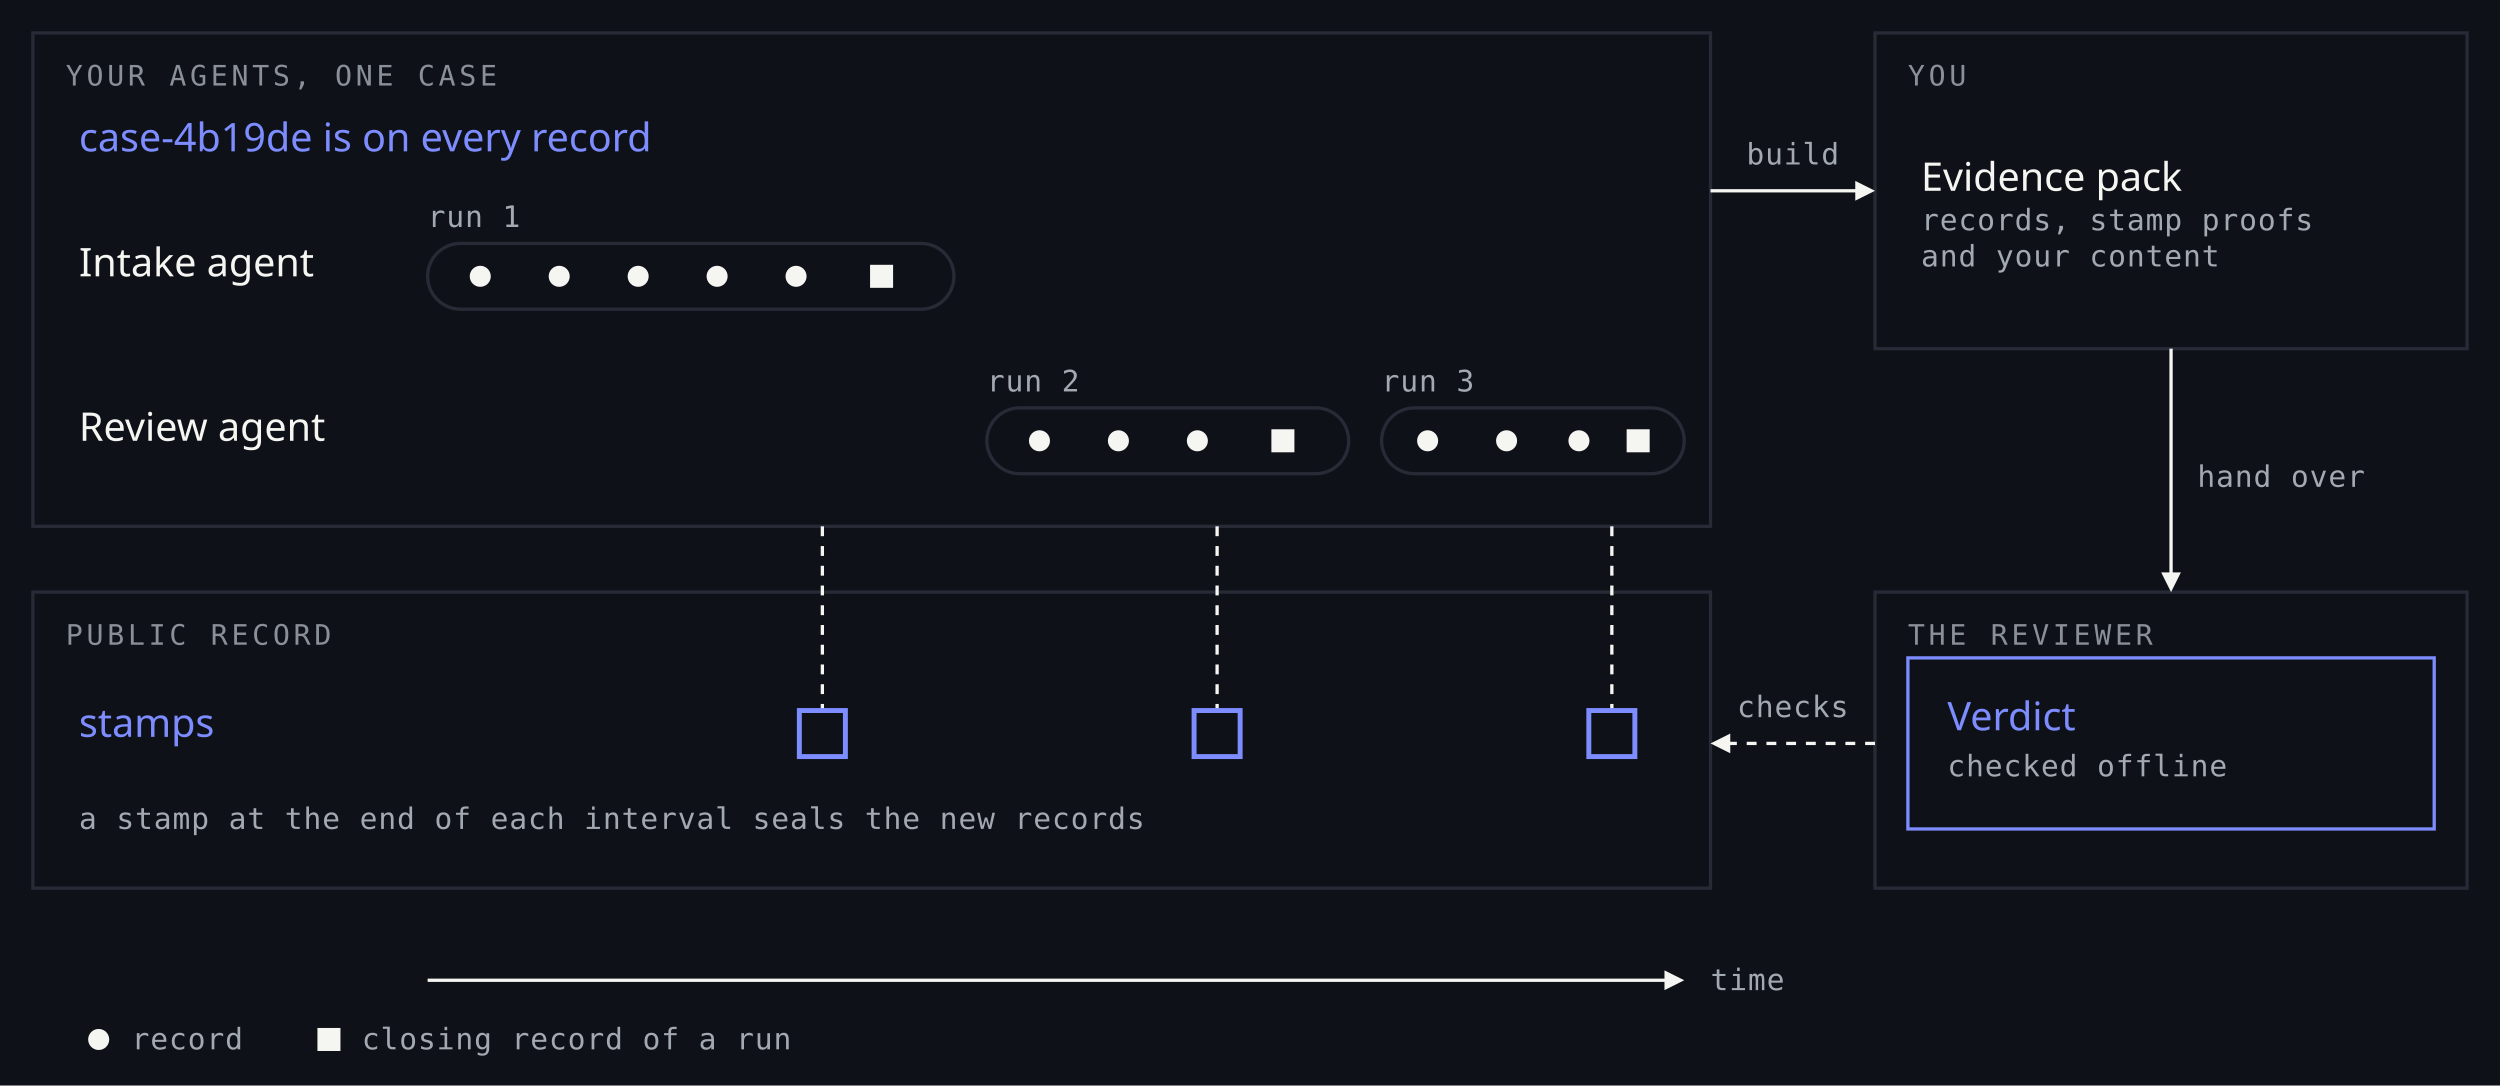
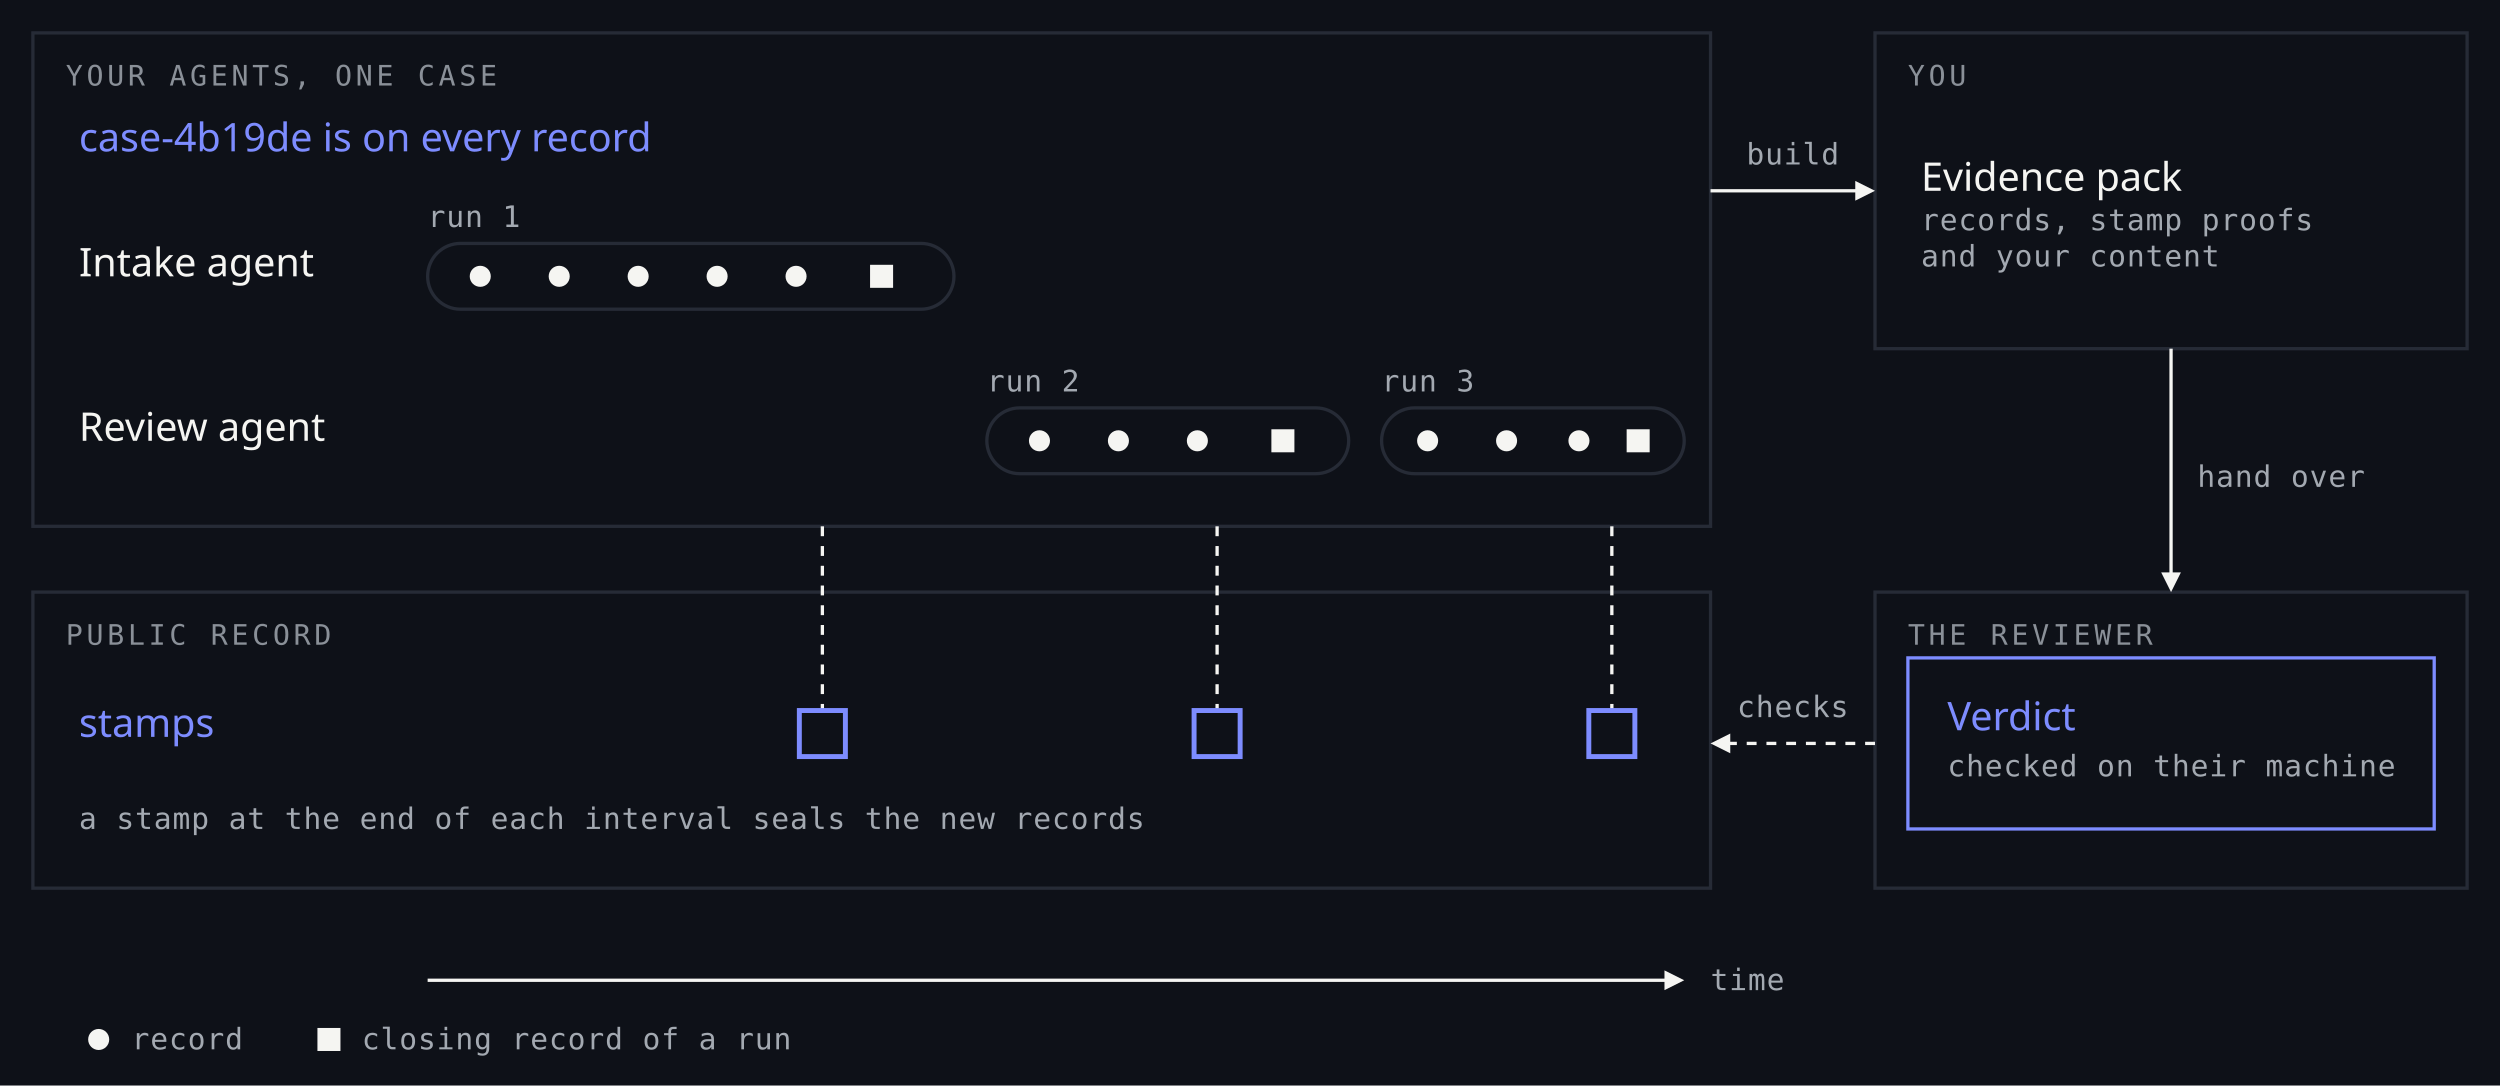
- <svg xmlns="http://www.w3.org/2000/svg" viewBox="0 0 760 330" role="img" aria-label="The life of one case. Two agents work on one case over time. Every record in their three runs carries the case ID. A run ends with a closing record. At the end of each interval, Sanning seals the new records into a stamp on the public record. You build one evidence pack for the case, from the records and your own content. The reviewer checks the pack offline, against the stamps on the public record, and reads the verdict.">
+ <svg xmlns="http://www.w3.org/2000/svg" viewBox="0 0 760 330" role="img" aria-label="The life of one case. Two agents work on one case over time. Every record in their three runs carries the case ID. A run ends with a closing record. At the end of each interval, Sanning seals the new records into a stamp on the public record. You build one evidence pack for the case, from the records and your own content. The reviewer checks the pack on their own machine, checks the stamps on the public record, and reads the verdict.">
  <style>
  .lbl  { font-family:"Geist",sans-serif; font-size:12px; font-weight:500; fill:#F5F5F2; }
  .sub  { font-family:"Geist Mono",monospace; font-size:9px; letter-spacing:.03em; fill:#A3A9B1; }
  .zone { font-family:"Geist Mono",monospace; font-size:8.6px; letter-spacing:.13em; fill:#8A9098; }
  .step { font-family:"Geist Mono",monospace; font-size:9px; letter-spacing:.07em; fill:#7D8CFF; }
  .acc  { font-family:"Geist",sans-serif; font-size:12px; font-weight:500; fill:#7D8CFF; }
</style>
  <rect x="0" y="0" width="760" height="330" fill="#0E1118" />
  <rect x="10" y="10" width="510" height="150" fill="none" stroke="#262B36" stroke-width="1" />
  <text class="zone" x="20" y="26" text-anchor="start">YOUR AGENTS, ONE CASE</text>
  <text class="acc" x="24" y="46" text-anchor="start">case-4b19de is on every record</text>
  <text class="lbl" x="24" y="84" text-anchor="start">Intake agent</text>
  <text class="lbl" x="24" y="134" text-anchor="start">Review agent</text>
  <text class="sub" x="130" y="69" text-anchor="start">run 1</text>
  <rect x="130" y="74" width="160" height="20" rx="10" fill="none" stroke="#262B36" stroke-width="1" />
  <circle cx="146" cy="84" r="3.2" fill="#F5F5F2" />
  <circle cx="170" cy="84" r="3.2" fill="#F5F5F2" />
  <circle cx="194" cy="84" r="3.2" fill="#F5F5F2" />
  <circle cx="218" cy="84" r="3.2" fill="#F5F5F2" />
  <circle cx="242" cy="84" r="3.2" fill="#F5F5F2" />
  <rect x="264.5" y="80.5" width="7" height="7" fill="#F5F5F2" />
  <text class="sub" x="300" y="119" text-anchor="start">run 2</text>
  <rect x="300" y="124" width="110" height="20" rx="10" fill="none" stroke="#262B36" stroke-width="1" />
  <circle cx="316" cy="134" r="3.2" fill="#F5F5F2" />
  <circle cx="340" cy="134" r="3.2" fill="#F5F5F2" />
  <circle cx="364" cy="134" r="3.2" fill="#F5F5F2" />
  <rect x="386.5" y="130.5" width="7" height="7" fill="#F5F5F2" />
  <text class="sub" x="420" y="119" text-anchor="start">run 3</text>
  <rect x="420" y="124" width="92" height="20" rx="10" fill="none" stroke="#262B36" stroke-width="1" />
  <circle cx="434" cy="134" r="3.2" fill="#F5F5F2" />
  <circle cx="458" cy="134" r="3.2" fill="#F5F5F2" />
  <circle cx="480" cy="134" r="3.2" fill="#F5F5F2" />
  <rect x="494.5" y="130.5" width="7" height="7" fill="#F5F5F2" />
  <rect x="10" y="180" width="510" height="90" fill="none" stroke="#262B36" stroke-width="1" />
  <text class="zone" x="20" y="196" text-anchor="start">PUBLIC RECORD</text>
  <line fill="none" x1="250" y1="160" x2="250" y2="216" stroke="#F5F5F2" stroke-width="1" stroke-dasharray="3 3" />
  <rect x="243" y="216" width="14" height="14" fill="none" stroke="#7D8CFF" stroke-width="1.5" />
  <line fill="none" x1="370" y1="160" x2="370" y2="216" stroke="#F5F5F2" stroke-width="1" stroke-dasharray="3 3" />
  <rect x="363" y="216" width="14" height="14" fill="none" stroke="#7D8CFF" stroke-width="1.5" />
  <line fill="none" x1="490" y1="160" x2="490" y2="216" stroke="#F5F5F2" stroke-width="1" stroke-dasharray="3 3" />
  <rect x="483" y="216" width="14" height="14" fill="none" stroke="#7D8CFF" stroke-width="1.5" />
  <text class="acc" x="24" y="224" text-anchor="start">stamps</text>
  <text class="sub" x="24" y="252" text-anchor="start">a stamp at the end of each interval seals the new records</text>
  <polyline points="130,298 507.0,298.0" fill="none" stroke="#F5F5F2" stroke-width="1" />
  <polygon points="512,298 506.0,301.0 506.0,295.0" fill="#F5F5F2" />
  <text class="sub" x="520" y="301" text-anchor="start">time</text>
  <circle cx="30" cy="316" r="3.2" fill="#F5F5F2" />
  <text class="sub" x="40" y="319" text-anchor="start">record</text>
  <rect x="96.5" y="312.5" width="7" height="7" fill="#F5F5F2" />
  <text class="sub" x="110" y="319" text-anchor="start">closing record of a run</text>
  <rect x="570" y="10" width="180" height="96" fill="none" stroke="#262B36" stroke-width="1" />
  <text class="zone" x="580" y="26" text-anchor="start">YOU</text>
  <text class="lbl" x="584" y="58" text-anchor="start">Evidence pack</text>
  <text class="sub" x="584" y="70" text-anchor="start">records, stamp proofs</text>
  <text class="sub" x="584" y="81" text-anchor="start">and your content</text>
  <polyline points="520,58 565.0,58.0" fill="none" stroke="#F5F5F2" stroke-width="1" />
  <polygon points="570,58 564.0,61.0 564.0,55.0" fill="#F5F5F2" />
  <text class="sub" x="545" y="50" text-anchor="middle">build</text>
  <rect x="570" y="180" width="180" height="90" fill="none" stroke="#262B36" stroke-width="1" />
  <text class="zone" x="580" y="196" text-anchor="start">THE REVIEWER</text>
  <rect x="580" y="200" width="160" height="52" fill="none" stroke="#7D8CFF" stroke-width="1" />
  <text class="acc" x="592" y="222" text-anchor="start">Verdict</text>
-   <text class="sub" x="592" y="236" text-anchor="start">checked offline</text>
+   <text class="sub" x="592" y="236" text-anchor="start">checked on their machine</text>
  <polyline points="660,106 660.0,175.0" fill="none" stroke="#F5F5F2" stroke-width="1" />
  <polygon points="660,180 657.0,174.0 663.0,174.0" fill="#F5F5F2" />
  <text class="sub" x="668" y="148" text-anchor="start">hand over</text>
  <polyline points="570,226 525.0,226.0" fill="none" stroke="#F5F5F2" stroke-width="1" stroke-dasharray="3 3" />
  <polygon points="520,226 526.0,223.0 526.0,229.0" fill="#F5F5F2" />
  <text class="sub" x="545" y="218" text-anchor="middle">checks</text>
</svg>
